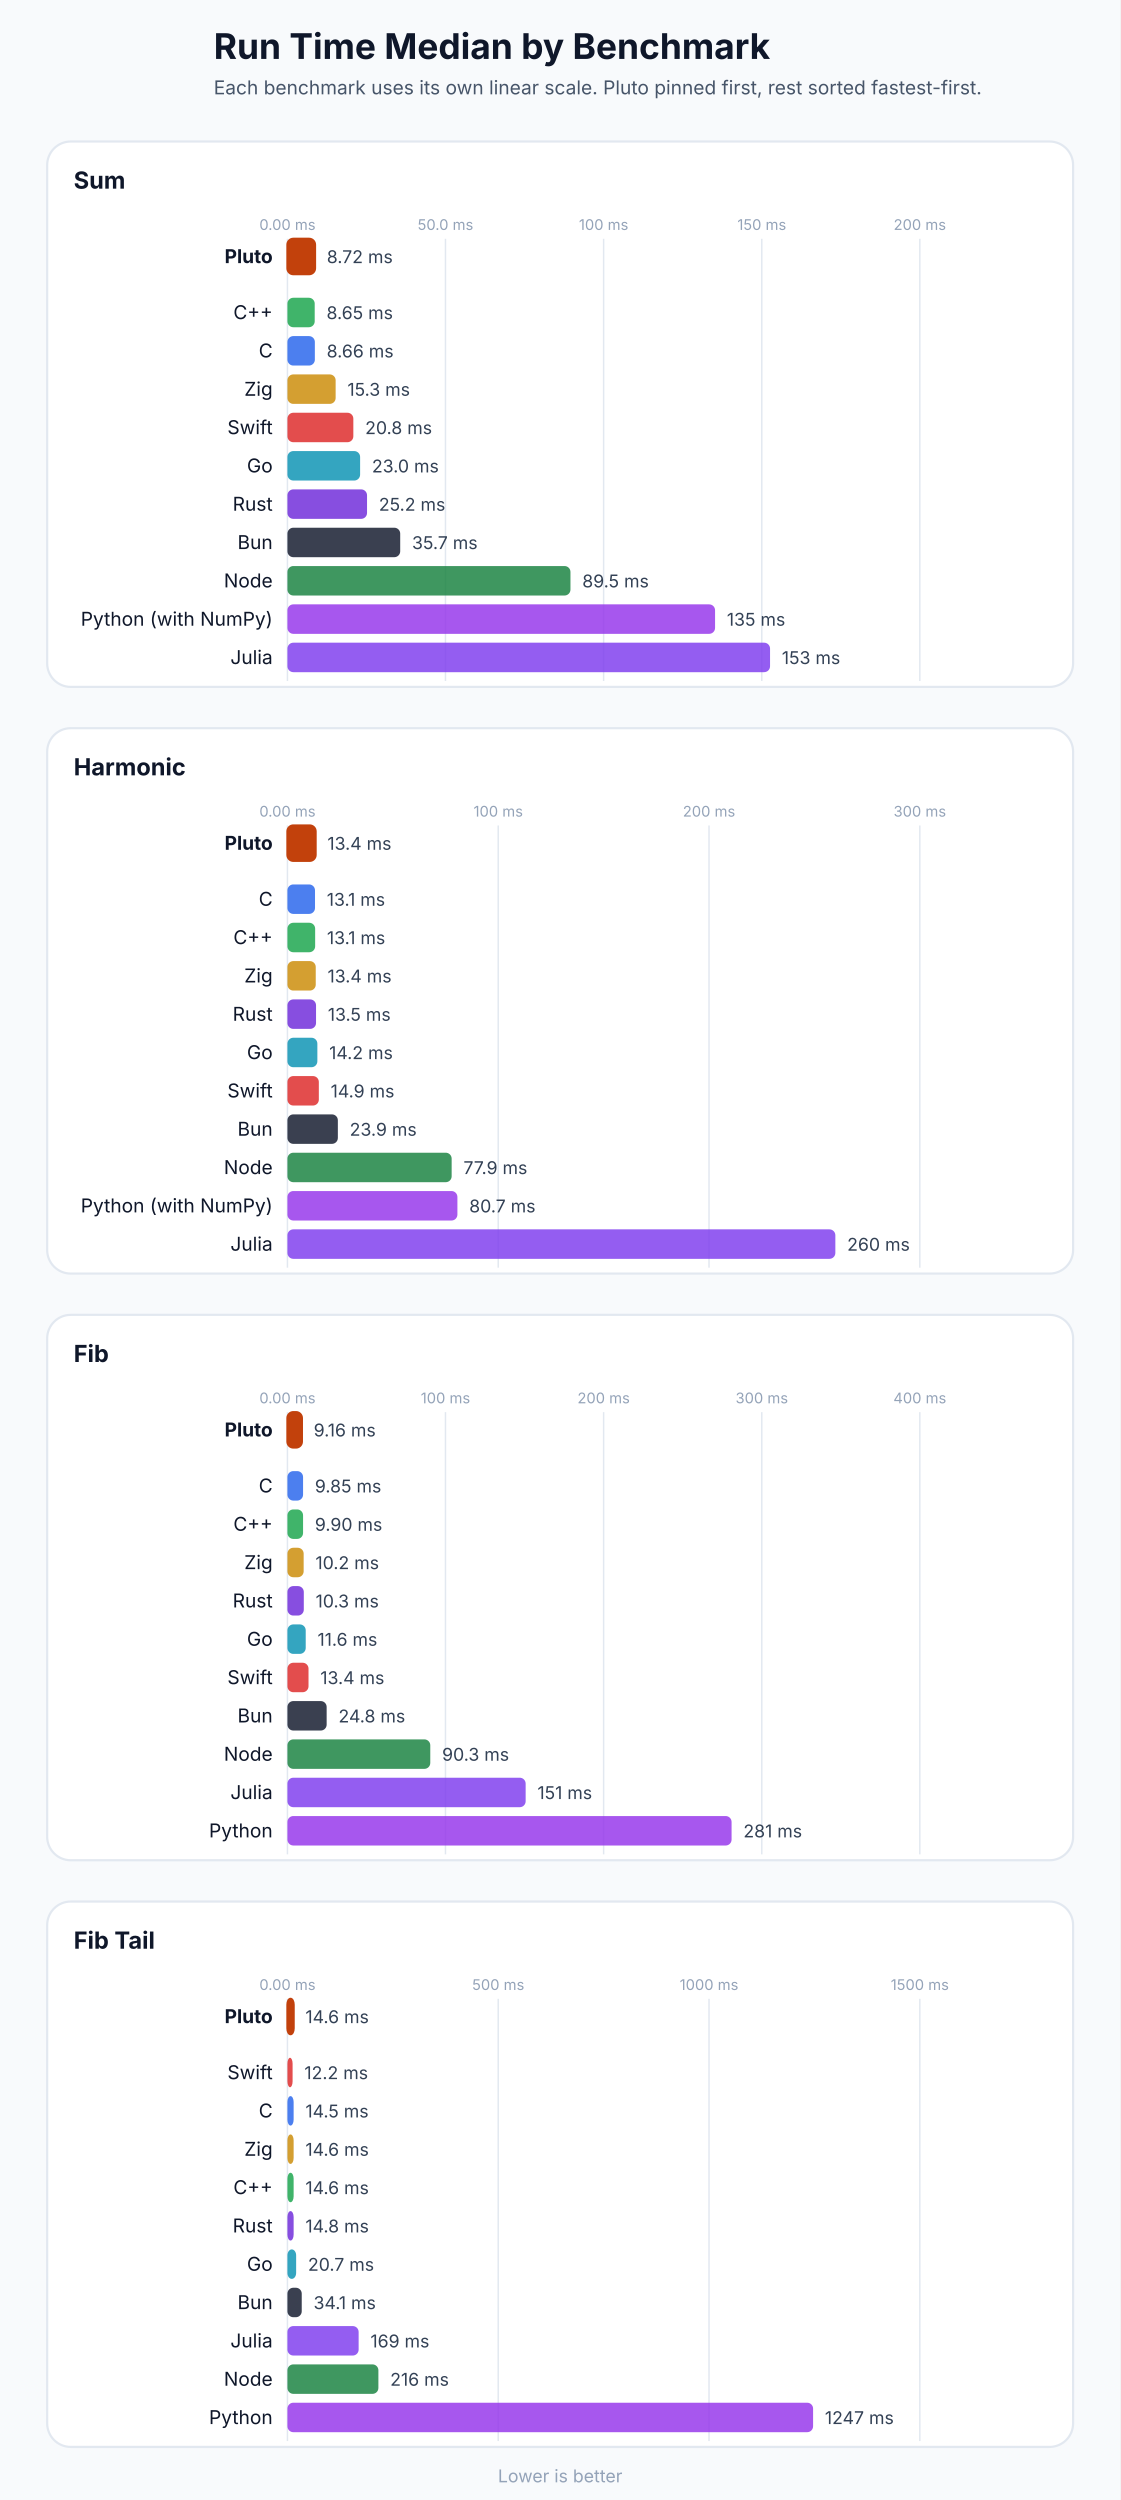
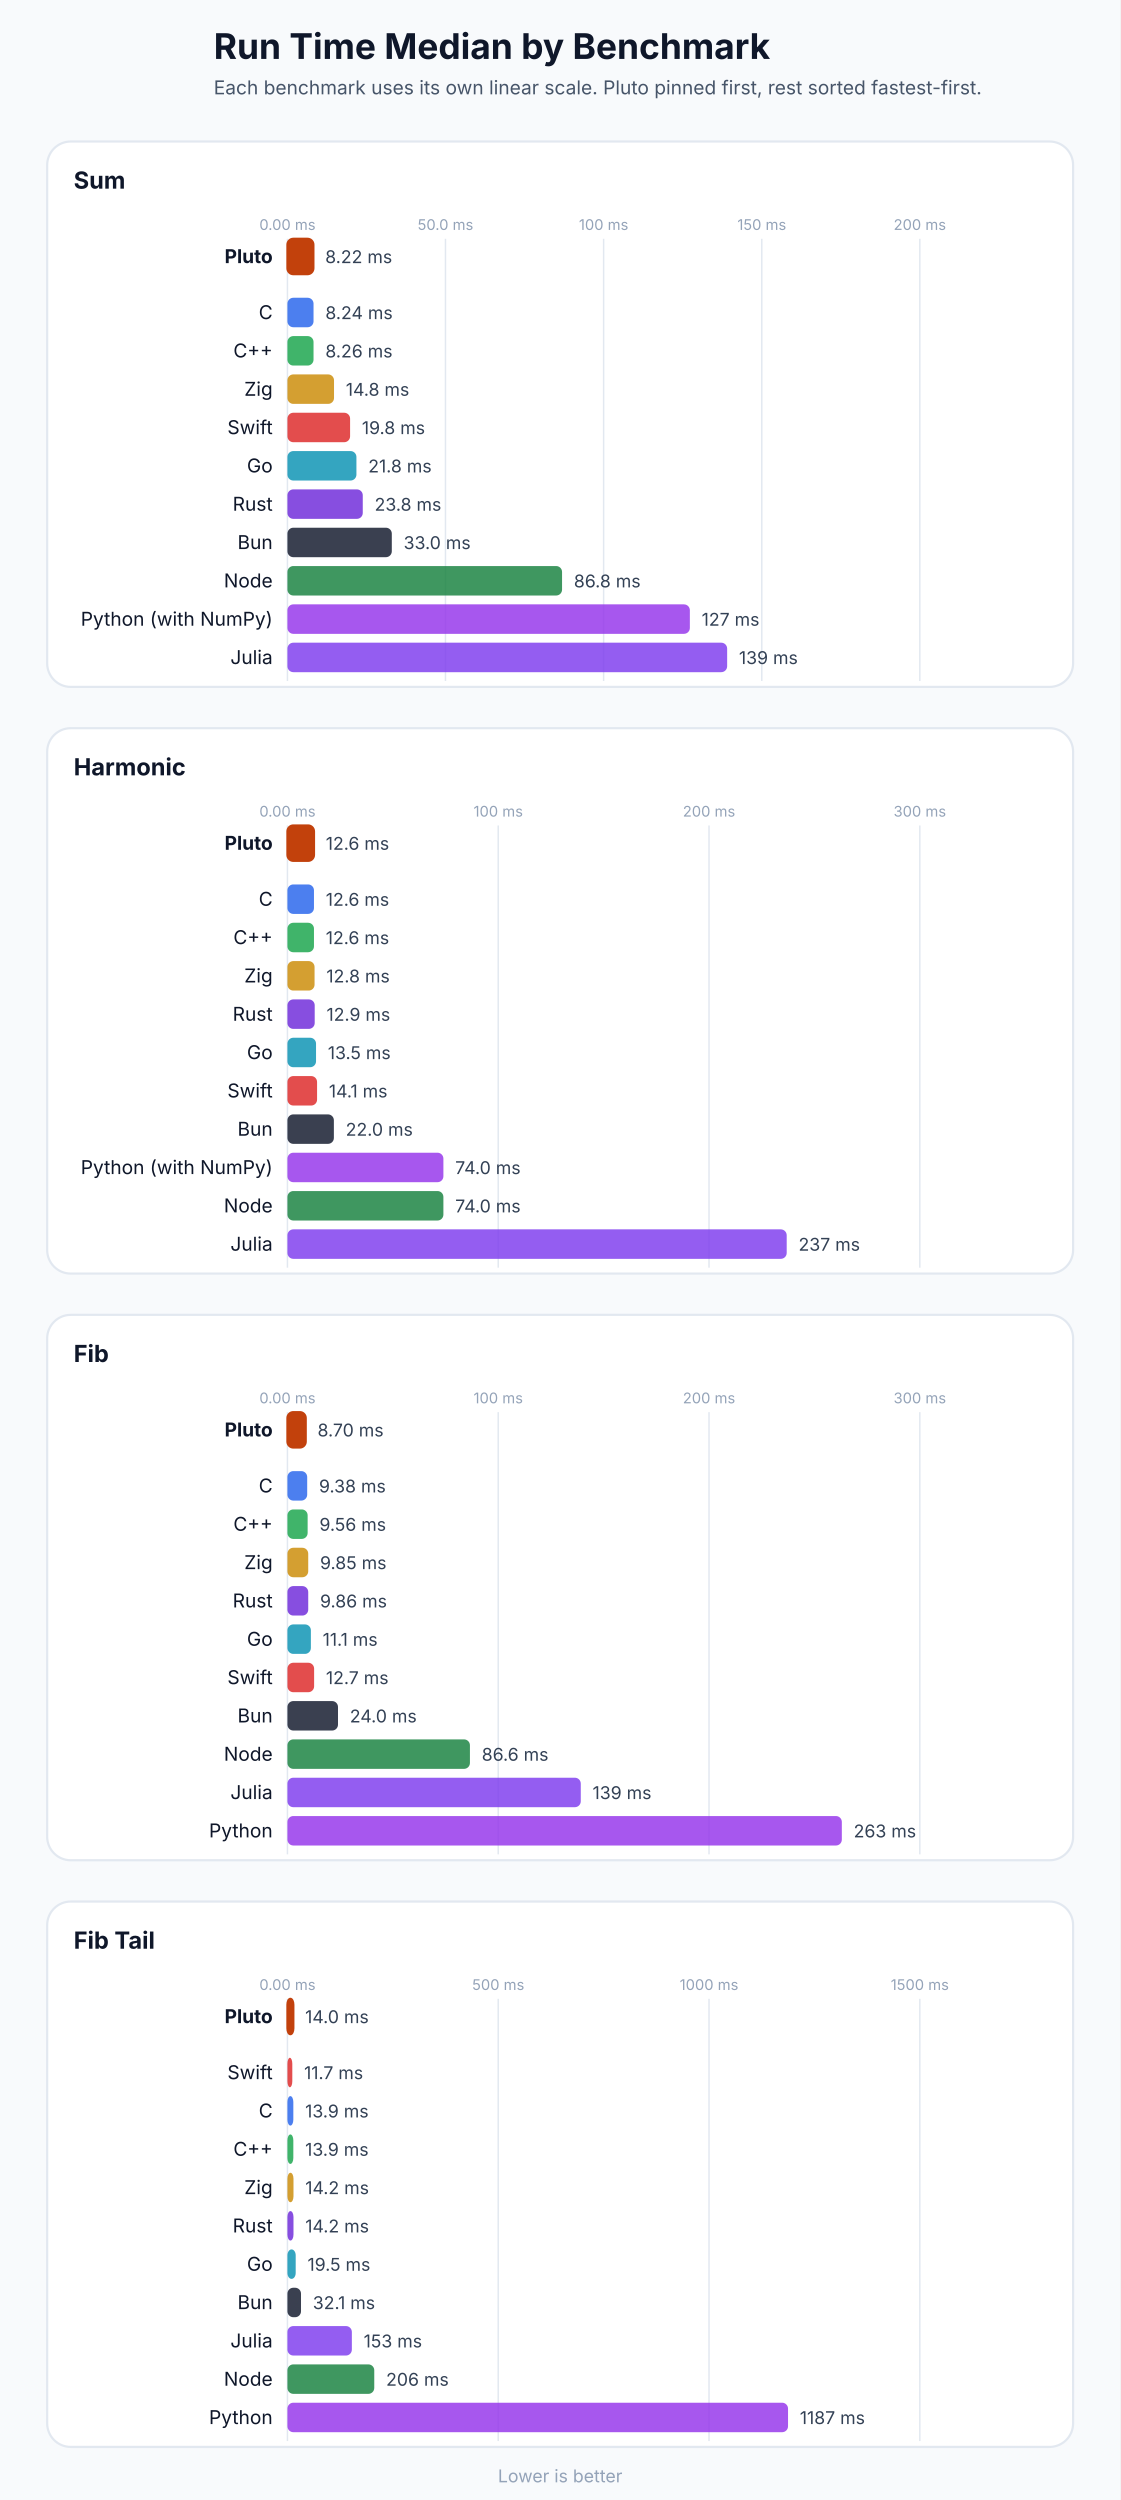
<svg xmlns="http://www.w3.org/2000/svg" width="760" height="1696" viewBox="0 0 760 1696" role="img" aria-labelledby="chart-title chart-desc">
  <rect width="760" height="1696" fill="#f8fafc" />
  <text x="145" y="40" fill="#0f172a" font-size="24" font-weight="700" font-family="ui-sans-serif, system-ui, -apple-system, BlinkMacSystemFont, sans-serif">Run Time Median by Benchmark</text>
  <text x="145" y="64" fill="#475569" font-size="13" font-family="ui-sans-serif, system-ui, -apple-system, BlinkMacSystemFont, sans-serif">Each benchmark uses its own linear scale. Pluto pinned first, rest sorted fastest-first.</text>
  <rect x="32" y="96" width="696" height="370" rx="16" fill="#ffffff" stroke="#e2e8f0" stroke-width="1.5" />
  <text x="50" y="128" fill="#0f172a" font-size="16" font-weight="700" font-family="ui-sans-serif, system-ui, -apple-system, BlinkMacSystemFont, sans-serif">Sum</text>
  <line x1="195.0" y1="162" x2="195.0" y2="462" stroke="#e2e8f0" stroke-width="1" />
  <text x="195.0" y="156" text-anchor="middle" fill="#94a3b8" font-size="10" font-family="ui-sans-serif, system-ui, -apple-system, BlinkMacSystemFont, sans-serif">0.00 ms</text>
  <line x1="302.2" y1="162" x2="302.2" y2="462" stroke="#e2e8f0" stroke-width="1" />
  <text x="302.2" y="156" text-anchor="middle" fill="#94a3b8" font-size="10" font-family="ui-sans-serif, system-ui, -apple-system, BlinkMacSystemFont, sans-serif">50.0 ms</text>
  <line x1="409.5" y1="162" x2="409.5" y2="462" stroke="#e2e8f0" stroke-width="1" />
  <text x="409.5" y="156" text-anchor="middle" fill="#94a3b8" font-size="10" font-family="ui-sans-serif, system-ui, -apple-system, BlinkMacSystemFont, sans-serif">100 ms</text>
  <line x1="516.8" y1="162" x2="516.8" y2="462" stroke="#e2e8f0" stroke-width="1" />
  <text x="516.8" y="156" text-anchor="middle" fill="#94a3b8" font-size="10" font-family="ui-sans-serif, system-ui, -apple-system, BlinkMacSystemFont, sans-serif">150 ms</text>
  <line x1="624.0" y1="162" x2="624.0" y2="462" stroke="#e2e8f0" stroke-width="1" />
  <text x="624.0" y="156" text-anchor="middle" fill="#94a3b8" font-size="10" font-family="ui-sans-serif, system-ui, -apple-system, BlinkMacSystemFont, sans-serif">200 ms</text>
  <text x="185" y="178.5" text-anchor="end" fill="#0f172a" font-size="13" font-weight="700" font-family="ui-sans-serif, system-ui, -apple-system, BlinkMacSystemFont, sans-serif">Pluto</text>
-   <rect x="195" y="162" width="18.7" height="24" rx="4" fill="#c2410c" fill-opacity="1.0" stroke="#c2410c" stroke-width="1.5" />
-   <text x="221.7" y="178.5" text-anchor="start" fill="#334155" font-size="12" font-family="ui-sans-serif, system-ui, -apple-system, BlinkMacSystemFont, sans-serif">8.72 ms</text>
-   <text x="185" y="216.5" text-anchor="end" fill="#0f172a" font-size="13" font-weight="400" font-family="ui-sans-serif, system-ui, -apple-system, BlinkMacSystemFont, sans-serif">C++</text>
-   <rect x="195" y="202" width="18.5" height="20" rx="4" fill="#16a34a" fill-opacity="0.82" />
-   <text x="221.5" y="216.5" text-anchor="start" fill="#334155" font-size="12" font-family="ui-sans-serif, system-ui, -apple-system, BlinkMacSystemFont, sans-serif">8.65 ms</text>
-   <text x="185" y="242.5" text-anchor="end" fill="#0f172a" font-size="13" font-weight="400" font-family="ui-sans-serif, system-ui, -apple-system, BlinkMacSystemFont, sans-serif">C</text>
-   <rect x="195" y="228" width="18.6" height="20" rx="4" fill="#2563eb" fill-opacity="0.82" />
-   <text x="221.6" y="242.5" text-anchor="start" fill="#334155" font-size="12" font-family="ui-sans-serif, system-ui, -apple-system, BlinkMacSystemFont, sans-serif">8.66 ms</text>
+   <rect x="195" y="162" width="17.6" height="24" rx="4" fill="#c2410c" fill-opacity="1.0" stroke="#c2410c" stroke-width="1.5" />
+   <text x="220.6" y="178.5" text-anchor="start" fill="#334155" font-size="12" font-family="ui-sans-serif, system-ui, -apple-system, BlinkMacSystemFont, sans-serif">8.22 ms</text>
+   <text x="185" y="216.5" text-anchor="end" fill="#0f172a" font-size="13" font-weight="400" font-family="ui-sans-serif, system-ui, -apple-system, BlinkMacSystemFont, sans-serif">C</text>
+   <rect x="195" y="202" width="17.7" height="20" rx="4" fill="#2563eb" fill-opacity="0.82" />
+   <text x="220.7" y="216.5" text-anchor="start" fill="#334155" font-size="12" font-family="ui-sans-serif, system-ui, -apple-system, BlinkMacSystemFont, sans-serif">8.24 ms</text>
+   <text x="185" y="242.5" text-anchor="end" fill="#0f172a" font-size="13" font-weight="400" font-family="ui-sans-serif, system-ui, -apple-system, BlinkMacSystemFont, sans-serif">C++</text>
+   <rect x="195" y="228" width="17.7" height="20" rx="4" fill="#16a34a" fill-opacity="0.82" />
+   <text x="220.7" y="242.5" text-anchor="start" fill="#334155" font-size="12" font-family="ui-sans-serif, system-ui, -apple-system, BlinkMacSystemFont, sans-serif">8.26 ms</text>
  <text x="185" y="268.5" text-anchor="end" fill="#0f172a" font-size="13" font-weight="400" font-family="ui-sans-serif, system-ui, -apple-system, BlinkMacSystemFont, sans-serif">Zig</text>
-   <rect x="195" y="254" width="32.7" height="20" rx="4" fill="#ca8a04" fill-opacity="0.82" />
-   <text x="235.7" y="268.5" text-anchor="start" fill="#334155" font-size="12" font-family="ui-sans-serif, system-ui, -apple-system, BlinkMacSystemFont, sans-serif">15.3 ms</text>
+   <rect x="195" y="254" width="31.6" height="20" rx="4" fill="#ca8a04" fill-opacity="0.82" />
+   <text x="234.6" y="268.5" text-anchor="start" fill="#334155" font-size="12" font-family="ui-sans-serif, system-ui, -apple-system, BlinkMacSystemFont, sans-serif">14.8 ms</text>
  <text x="185" y="294.5" text-anchor="end" fill="#0f172a" font-size="13" font-weight="400" font-family="ui-sans-serif, system-ui, -apple-system, BlinkMacSystemFont, sans-serif">Swift</text>
-   <rect x="195" y="280" width="44.7" height="20" rx="4" fill="#dc2626" fill-opacity="0.82" />
-   <text x="247.7" y="294.5" text-anchor="start" fill="#334155" font-size="12" font-family="ui-sans-serif, system-ui, -apple-system, BlinkMacSystemFont, sans-serif">20.8 ms</text>
+   <rect x="195" y="280" width="42.5" height="20" rx="4" fill="#dc2626" fill-opacity="0.82" />
+   <text x="245.5" y="294.5" text-anchor="start" fill="#334155" font-size="12" font-family="ui-sans-serif, system-ui, -apple-system, BlinkMacSystemFont, sans-serif">19.8 ms</text>
  <text x="185" y="320.5" text-anchor="end" fill="#0f172a" font-size="13" font-weight="400" font-family="ui-sans-serif, system-ui, -apple-system, BlinkMacSystemFont, sans-serif">Go</text>
-   <rect x="195" y="306" width="49.3" height="20" rx="4" fill="#0891b2" fill-opacity="0.82" />
-   <text x="252.3" y="320.5" text-anchor="start" fill="#334155" font-size="12" font-family="ui-sans-serif, system-ui, -apple-system, BlinkMacSystemFont, sans-serif">23.0 ms</text>
+   <rect x="195" y="306" width="46.8" height="20" rx="4" fill="#0891b2" fill-opacity="0.82" />
+   <text x="249.8" y="320.5" text-anchor="start" fill="#334155" font-size="12" font-family="ui-sans-serif, system-ui, -apple-system, BlinkMacSystemFont, sans-serif">21.8 ms</text>
  <text x="185" y="346.5" text-anchor="end" fill="#0f172a" font-size="13" font-weight="400" font-family="ui-sans-serif, system-ui, -apple-system, BlinkMacSystemFont, sans-serif">Rust</text>
-   <rect x="195" y="332" width="54.0" height="20" rx="4" fill="#6d28d9" fill-opacity="0.82" />
-   <text x="257.0" y="346.5" text-anchor="start" fill="#334155" font-size="12" font-family="ui-sans-serif, system-ui, -apple-system, BlinkMacSystemFont, sans-serif">25.2 ms</text>
+   <rect x="195" y="332" width="51.1" height="20" rx="4" fill="#6d28d9" fill-opacity="0.82" />
+   <text x="254.1" y="346.5" text-anchor="start" fill="#334155" font-size="12" font-family="ui-sans-serif, system-ui, -apple-system, BlinkMacSystemFont, sans-serif">23.8 ms</text>
  <text x="185" y="372.5" text-anchor="end" fill="#0f172a" font-size="13" font-weight="400" font-family="ui-sans-serif, system-ui, -apple-system, BlinkMacSystemFont, sans-serif">Bun</text>
-   <rect x="195" y="358" width="76.5" height="20" rx="4" fill="#0f172a" fill-opacity="0.82" />
-   <text x="279.5" y="372.5" text-anchor="start" fill="#334155" font-size="12" font-family="ui-sans-serif, system-ui, -apple-system, BlinkMacSystemFont, sans-serif">35.7 ms</text>
+   <rect x="195" y="358" width="70.8" height="20" rx="4" fill="#0f172a" fill-opacity="0.82" />
+   <text x="273.8" y="372.5" text-anchor="start" fill="#334155" font-size="12" font-family="ui-sans-serif, system-ui, -apple-system, BlinkMacSystemFont, sans-serif">33.0 ms</text>
  <text x="185" y="398.5" text-anchor="end" fill="#0f172a" font-size="13" font-weight="400" font-family="ui-sans-serif, system-ui, -apple-system, BlinkMacSystemFont, sans-serif">Node</text>
-   <rect x="195" y="384" width="192.0" height="20" rx="4" fill="#15803d" fill-opacity="0.82" />
-   <text x="395.0" y="398.5" text-anchor="start" fill="#334155" font-size="12" font-family="ui-sans-serif, system-ui, -apple-system, BlinkMacSystemFont, sans-serif">89.5 ms</text>
+   <rect x="195" y="384" width="186.3" height="20" rx="4" fill="#15803d" fill-opacity="0.82" />
+   <text x="389.3" y="398.5" text-anchor="start" fill="#334155" font-size="12" font-family="ui-sans-serif, system-ui, -apple-system, BlinkMacSystemFont, sans-serif">86.8 ms</text>
  <text x="185" y="424.5" text-anchor="end" fill="#0f172a" font-size="13" font-weight="400" font-family="ui-sans-serif, system-ui, -apple-system, BlinkMacSystemFont, sans-serif">Python (with NumPy)</text>
-   <rect x="195" y="410" width="290.1" height="20" rx="4" fill="#9333ea" fill-opacity="0.82" />
-   <text x="493.1" y="424.5" text-anchor="start" fill="#334155" font-size="12" font-family="ui-sans-serif, system-ui, -apple-system, BlinkMacSystemFont, sans-serif">135 ms</text>
+   <rect x="195" y="410" width="273.0" height="20" rx="4" fill="#9333ea" fill-opacity="0.82" />
+   <text x="476.0" y="424.5" text-anchor="start" fill="#334155" font-size="12" font-family="ui-sans-serif, system-ui, -apple-system, BlinkMacSystemFont, sans-serif">127 ms</text>
  <text x="185" y="450.5" text-anchor="end" fill="#0f172a" font-size="13" font-weight="400" font-family="ui-sans-serif, system-ui, -apple-system, BlinkMacSystemFont, sans-serif">Julia</text>
-   <rect x="195" y="436" width="327.4" height="20" rx="4" fill="#7c3aed" fill-opacity="0.82" />
-   <text x="530.4" y="450.5" text-anchor="start" fill="#334155" font-size="12" font-family="ui-sans-serif, system-ui, -apple-system, BlinkMacSystemFont, sans-serif">153 ms</text>
+   <rect x="195" y="436" width="298.3" height="20" rx="4" fill="#7c3aed" fill-opacity="0.82" />
+   <text x="501.3" y="450.5" text-anchor="start" fill="#334155" font-size="12" font-family="ui-sans-serif, system-ui, -apple-system, BlinkMacSystemFont, sans-serif">139 ms</text>
  <rect x="32" y="494" width="696" height="370" rx="16" fill="#ffffff" stroke="#e2e8f0" stroke-width="1.5" />
  <text x="50" y="526" fill="#0f172a" font-size="16" font-weight="700" font-family="ui-sans-serif, system-ui, -apple-system, BlinkMacSystemFont, sans-serif">Harmonic</text>
  <line x1="195.0" y1="560" x2="195.0" y2="860" stroke="#e2e8f0" stroke-width="1" />
  <text x="195.0" y="554" text-anchor="middle" fill="#94a3b8" font-size="10" font-family="ui-sans-serif, system-ui, -apple-system, BlinkMacSystemFont, sans-serif">0.00 ms</text>
  <line x1="338.0" y1="560" x2="338.0" y2="860" stroke="#e2e8f0" stroke-width="1" />
  <text x="338.0" y="554" text-anchor="middle" fill="#94a3b8" font-size="10" font-family="ui-sans-serif, system-ui, -apple-system, BlinkMacSystemFont, sans-serif">100 ms</text>
  <line x1="481.0" y1="560" x2="481.0" y2="860" stroke="#e2e8f0" stroke-width="1" />
  <text x="481.0" y="554" text-anchor="middle" fill="#94a3b8" font-size="10" font-family="ui-sans-serif, system-ui, -apple-system, BlinkMacSystemFont, sans-serif">200 ms</text>
  <line x1="624.0" y1="560" x2="624.0" y2="860" stroke="#e2e8f0" stroke-width="1" />
  <text x="624.0" y="554" text-anchor="middle" fill="#94a3b8" font-size="10" font-family="ui-sans-serif, system-ui, -apple-system, BlinkMacSystemFont, sans-serif">300 ms</text>
  <text x="185" y="576.5" text-anchor="end" fill="#0f172a" font-size="13" font-weight="700" font-family="ui-sans-serif, system-ui, -apple-system, BlinkMacSystemFont, sans-serif">Pluto</text>
-   <rect x="195" y="560" width="19.1" height="24" rx="4" fill="#c2410c" fill-opacity="1.0" stroke="#c2410c" stroke-width="1.5" />
-   <text x="222.1" y="576.5" text-anchor="start" fill="#334155" font-size="12" font-family="ui-sans-serif, system-ui, -apple-system, BlinkMacSystemFont, sans-serif">13.4 ms</text>
+   <rect x="195" y="560" width="18.0" height="24" rx="4" fill="#c2410c" fill-opacity="1.0" stroke="#c2410c" stroke-width="1.5" />
+   <text x="221.0" y="576.5" text-anchor="start" fill="#334155" font-size="12" font-family="ui-sans-serif, system-ui, -apple-system, BlinkMacSystemFont, sans-serif">12.6 ms</text>
  <text x="185" y="614.5" text-anchor="end" fill="#0f172a" font-size="13" font-weight="400" font-family="ui-sans-serif, system-ui, -apple-system, BlinkMacSystemFont, sans-serif">C</text>
-   <rect x="195" y="600" width="18.7" height="20" rx="4" fill="#2563eb" fill-opacity="0.82" />
-   <text x="221.7" y="614.5" text-anchor="start" fill="#334155" font-size="12" font-family="ui-sans-serif, system-ui, -apple-system, BlinkMacSystemFont, sans-serif">13.1 ms</text>
+   <rect x="195" y="600" width="18.0" height="20" rx="4" fill="#2563eb" fill-opacity="0.82" />
+   <text x="221.0" y="614.5" text-anchor="start" fill="#334155" font-size="12" font-family="ui-sans-serif, system-ui, -apple-system, BlinkMacSystemFont, sans-serif">12.6 ms</text>
  <text x="185" y="640.5" text-anchor="end" fill="#0f172a" font-size="13" font-weight="400" font-family="ui-sans-serif, system-ui, -apple-system, BlinkMacSystemFont, sans-serif">C++</text>
-   <rect x="195" y="626" width="18.8" height="20" rx="4" fill="#16a34a" fill-opacity="0.82" />
-   <text x="221.8" y="640.5" text-anchor="start" fill="#334155" font-size="12" font-family="ui-sans-serif, system-ui, -apple-system, BlinkMacSystemFont, sans-serif">13.1 ms</text>
+   <rect x="195" y="626" width="18.0" height="20" rx="4" fill="#16a34a" fill-opacity="0.82" />
+   <text x="221.0" y="640.5" text-anchor="start" fill="#334155" font-size="12" font-family="ui-sans-serif, system-ui, -apple-system, BlinkMacSystemFont, sans-serif">12.6 ms</text>
  <text x="185" y="666.5" text-anchor="end" fill="#0f172a" font-size="13" font-weight="400" font-family="ui-sans-serif, system-ui, -apple-system, BlinkMacSystemFont, sans-serif">Zig</text>
-   <rect x="195" y="652" width="19.2" height="20" rx="4" fill="#ca8a04" fill-opacity="0.82" />
-   <text x="222.2" y="666.5" text-anchor="start" fill="#334155" font-size="12" font-family="ui-sans-serif, system-ui, -apple-system, BlinkMacSystemFont, sans-serif">13.4 ms</text>
+   <rect x="195" y="652" width="18.4" height="20" rx="4" fill="#ca8a04" fill-opacity="0.82" />
+   <text x="221.4" y="666.5" text-anchor="start" fill="#334155" font-size="12" font-family="ui-sans-serif, system-ui, -apple-system, BlinkMacSystemFont, sans-serif">12.8 ms</text>
  <text x="185" y="692.5" text-anchor="end" fill="#0f172a" font-size="13" font-weight="400" font-family="ui-sans-serif, system-ui, -apple-system, BlinkMacSystemFont, sans-serif">Rust</text>
-   <rect x="195" y="678" width="19.4" height="20" rx="4" fill="#6d28d9" fill-opacity="0.82" />
-   <text x="222.4" y="692.5" text-anchor="start" fill="#334155" font-size="12" font-family="ui-sans-serif, system-ui, -apple-system, BlinkMacSystemFont, sans-serif">13.5 ms</text>
+   <rect x="195" y="678" width="18.5" height="20" rx="4" fill="#6d28d9" fill-opacity="0.82" />
+   <text x="221.5" y="692.5" text-anchor="start" fill="#334155" font-size="12" font-family="ui-sans-serif, system-ui, -apple-system, BlinkMacSystemFont, sans-serif">12.9 ms</text>
  <text x="185" y="718.5" text-anchor="end" fill="#0f172a" font-size="13" font-weight="400" font-family="ui-sans-serif, system-ui, -apple-system, BlinkMacSystemFont, sans-serif">Go</text>
-   <rect x="195" y="704" width="20.3" height="20" rx="4" fill="#0891b2" fill-opacity="0.82" />
-   <text x="223.3" y="718.5" text-anchor="start" fill="#334155" font-size="12" font-family="ui-sans-serif, system-ui, -apple-system, BlinkMacSystemFont, sans-serif">14.2 ms</text>
+   <rect x="195" y="704" width="19.4" height="20" rx="4" fill="#0891b2" fill-opacity="0.82" />
+   <text x="222.4" y="718.5" text-anchor="start" fill="#334155" font-size="12" font-family="ui-sans-serif, system-ui, -apple-system, BlinkMacSystemFont, sans-serif">13.5 ms</text>
  <text x="185" y="744.5" text-anchor="end" fill="#0f172a" font-size="13" font-weight="400" font-family="ui-sans-serif, system-ui, -apple-system, BlinkMacSystemFont, sans-serif">Swift</text>
-   <rect x="195" y="730" width="21.3" height="20" rx="4" fill="#dc2626" fill-opacity="0.82" />
-   <text x="224.3" y="744.5" text-anchor="start" fill="#334155" font-size="12" font-family="ui-sans-serif, system-ui, -apple-system, BlinkMacSystemFont, sans-serif">14.9 ms</text>
+   <rect x="195" y="730" width="20.1" height="20" rx="4" fill="#dc2626" fill-opacity="0.82" />
+   <text x="223.1" y="744.5" text-anchor="start" fill="#334155" font-size="12" font-family="ui-sans-serif, system-ui, -apple-system, BlinkMacSystemFont, sans-serif">14.1 ms</text>
  <text x="185" y="770.5" text-anchor="end" fill="#0f172a" font-size="13" font-weight="400" font-family="ui-sans-serif, system-ui, -apple-system, BlinkMacSystemFont, sans-serif">Bun</text>
-   <rect x="195" y="756" width="34.2" height="20" rx="4" fill="#0f172a" fill-opacity="0.82" />
-   <text x="237.2" y="770.5" text-anchor="start" fill="#334155" font-size="12" font-family="ui-sans-serif, system-ui, -apple-system, BlinkMacSystemFont, sans-serif">23.9 ms</text>
-   <text x="185" y="796.5" text-anchor="end" fill="#0f172a" font-size="13" font-weight="400" font-family="ui-sans-serif, system-ui, -apple-system, BlinkMacSystemFont, sans-serif">Node</text>
-   <rect x="195" y="782" width="111.4" height="20" rx="4" fill="#15803d" fill-opacity="0.82" />
-   <text x="314.4" y="796.5" text-anchor="start" fill="#334155" font-size="12" font-family="ui-sans-serif, system-ui, -apple-system, BlinkMacSystemFont, sans-serif">77.9 ms</text>
-   <text x="185" y="822.5" text-anchor="end" fill="#0f172a" font-size="13" font-weight="400" font-family="ui-sans-serif, system-ui, -apple-system, BlinkMacSystemFont, sans-serif">Python (with NumPy)</text>
-   <rect x="195" y="808" width="115.3" height="20" rx="4" fill="#9333ea" fill-opacity="0.82" />
-   <text x="318.3" y="822.5" text-anchor="start" fill="#334155" font-size="12" font-family="ui-sans-serif, system-ui, -apple-system, BlinkMacSystemFont, sans-serif">80.7 ms</text>
+   <rect x="195" y="756" width="31.5" height="20" rx="4" fill="#0f172a" fill-opacity="0.82" />
+   <text x="234.5" y="770.5" text-anchor="start" fill="#334155" font-size="12" font-family="ui-sans-serif, system-ui, -apple-system, BlinkMacSystemFont, sans-serif">22.0 ms</text>
+   <text x="185" y="796.5" text-anchor="end" fill="#0f172a" font-size="13" font-weight="400" font-family="ui-sans-serif, system-ui, -apple-system, BlinkMacSystemFont, sans-serif">Python (with NumPy)</text>
+   <rect x="195" y="782" width="105.8" height="20" rx="4" fill="#9333ea" fill-opacity="0.82" />
+   <text x="308.8" y="796.5" text-anchor="start" fill="#334155" font-size="12" font-family="ui-sans-serif, system-ui, -apple-system, BlinkMacSystemFont, sans-serif">74.0 ms</text>
+   <text x="185" y="822.5" text-anchor="end" fill="#0f172a" font-size="13" font-weight="400" font-family="ui-sans-serif, system-ui, -apple-system, BlinkMacSystemFont, sans-serif">Node</text>
+   <rect x="195" y="808" width="105.8" height="20" rx="4" fill="#15803d" fill-opacity="0.82" />
+   <text x="308.8" y="822.5" text-anchor="start" fill="#334155" font-size="12" font-family="ui-sans-serif, system-ui, -apple-system, BlinkMacSystemFont, sans-serif">74.0 ms</text>
  <text x="185" y="848.5" text-anchor="end" fill="#0f172a" font-size="13" font-weight="400" font-family="ui-sans-serif, system-ui, -apple-system, BlinkMacSystemFont, sans-serif">Julia</text>
-   <rect x="195" y="834" width="371.7" height="20" rx="4" fill="#7c3aed" fill-opacity="0.82" />
-   <text x="574.7" y="848.5" text-anchor="start" fill="#334155" font-size="12" font-family="ui-sans-serif, system-ui, -apple-system, BlinkMacSystemFont, sans-serif">260 ms</text>
+   <rect x="195" y="834" width="338.7" height="20" rx="4" fill="#7c3aed" fill-opacity="0.82" />
+   <text x="541.7" y="848.5" text-anchor="start" fill="#334155" font-size="12" font-family="ui-sans-serif, system-ui, -apple-system, BlinkMacSystemFont, sans-serif">237 ms</text>
  <rect x="32" y="892" width="696" height="370" rx="16" fill="#ffffff" stroke="#e2e8f0" stroke-width="1.5" />
  <text x="50" y="924" fill="#0f172a" font-size="16" font-weight="700" font-family="ui-sans-serif, system-ui, -apple-system, BlinkMacSystemFont, sans-serif">Fib</text>
  <line x1="195.0" y1="958" x2="195.0" y2="1258" stroke="#e2e8f0" stroke-width="1" />
  <text x="195.0" y="952" text-anchor="middle" fill="#94a3b8" font-size="10" font-family="ui-sans-serif, system-ui, -apple-system, BlinkMacSystemFont, sans-serif">0.00 ms</text>
-   <line x1="302.2" y1="958" x2="302.2" y2="1258" stroke="#e2e8f0" stroke-width="1" />
-   <text x="302.2" y="952" text-anchor="middle" fill="#94a3b8" font-size="10" font-family="ui-sans-serif, system-ui, -apple-system, BlinkMacSystemFont, sans-serif">100 ms</text>
-   <line x1="409.5" y1="958" x2="409.5" y2="1258" stroke="#e2e8f0" stroke-width="1" />
-   <text x="409.5" y="952" text-anchor="middle" fill="#94a3b8" font-size="10" font-family="ui-sans-serif, system-ui, -apple-system, BlinkMacSystemFont, sans-serif">200 ms</text>
-   <line x1="516.8" y1="958" x2="516.8" y2="1258" stroke="#e2e8f0" stroke-width="1" />
-   <text x="516.8" y="952" text-anchor="middle" fill="#94a3b8" font-size="10" font-family="ui-sans-serif, system-ui, -apple-system, BlinkMacSystemFont, sans-serif">300 ms</text>
+   <line x1="338.0" y1="958" x2="338.0" y2="1258" stroke="#e2e8f0" stroke-width="1" />
+   <text x="338.0" y="952" text-anchor="middle" fill="#94a3b8" font-size="10" font-family="ui-sans-serif, system-ui, -apple-system, BlinkMacSystemFont, sans-serif">100 ms</text>
+   <line x1="481.0" y1="958" x2="481.0" y2="1258" stroke="#e2e8f0" stroke-width="1" />
+   <text x="481.0" y="952" text-anchor="middle" fill="#94a3b8" font-size="10" font-family="ui-sans-serif, system-ui, -apple-system, BlinkMacSystemFont, sans-serif">200 ms</text>
  <line x1="624.0" y1="958" x2="624.0" y2="1258" stroke="#e2e8f0" stroke-width="1" />
-   <text x="624.0" y="952" text-anchor="middle" fill="#94a3b8" font-size="10" font-family="ui-sans-serif, system-ui, -apple-system, BlinkMacSystemFont, sans-serif">400 ms</text>
+   <text x="624.0" y="952" text-anchor="middle" fill="#94a3b8" font-size="10" font-family="ui-sans-serif, system-ui, -apple-system, BlinkMacSystemFont, sans-serif">300 ms</text>
  <text x="185" y="974.5" text-anchor="end" fill="#0f172a" font-size="13" font-weight="700" font-family="ui-sans-serif, system-ui, -apple-system, BlinkMacSystemFont, sans-serif">Pluto</text>
-   <rect x="195" y="958" width="9.8" height="24" rx="4" fill="#c2410c" fill-opacity="1.0" stroke="#c2410c" stroke-width="1.5" />
-   <text x="212.8" y="974.5" text-anchor="start" fill="#334155" font-size="12" font-family="ui-sans-serif, system-ui, -apple-system, BlinkMacSystemFont, sans-serif">9.16 ms</text>
+   <rect x="195" y="958" width="12.4" height="24" rx="4" fill="#c2410c" fill-opacity="1.0" stroke="#c2410c" stroke-width="1.5" />
+   <text x="215.4" y="974.5" text-anchor="start" fill="#334155" font-size="12" font-family="ui-sans-serif, system-ui, -apple-system, BlinkMacSystemFont, sans-serif">8.70 ms</text>
  <text x="185" y="1012.5" text-anchor="end" fill="#0f172a" font-size="13" font-weight="400" font-family="ui-sans-serif, system-ui, -apple-system, BlinkMacSystemFont, sans-serif">C</text>
-   <rect x="195" y="998" width="10.6" height="20" rx="4" fill="#2563eb" fill-opacity="0.82" />
-   <text x="213.6" y="1012.5" text-anchor="start" fill="#334155" font-size="12" font-family="ui-sans-serif, system-ui, -apple-system, BlinkMacSystemFont, sans-serif">9.85 ms</text>
+   <rect x="195" y="998" width="13.4" height="20" rx="4" fill="#2563eb" fill-opacity="0.82" />
+   <text x="216.4" y="1012.5" text-anchor="start" fill="#334155" font-size="12" font-family="ui-sans-serif, system-ui, -apple-system, BlinkMacSystemFont, sans-serif">9.38 ms</text>
  <text x="185" y="1038.5" text-anchor="end" fill="#0f172a" font-size="13" font-weight="400" font-family="ui-sans-serif, system-ui, -apple-system, BlinkMacSystemFont, sans-serif">C++</text>
-   <rect x="195" y="1024" width="10.6" height="20" rx="4" fill="#16a34a" fill-opacity="0.82" />
-   <text x="213.6" y="1038.5" text-anchor="start" fill="#334155" font-size="12" font-family="ui-sans-serif, system-ui, -apple-system, BlinkMacSystemFont, sans-serif">9.90 ms</text>
+   <rect x="195" y="1024" width="13.7" height="20" rx="4" fill="#16a34a" fill-opacity="0.82" />
+   <text x="216.7" y="1038.5" text-anchor="start" fill="#334155" font-size="12" font-family="ui-sans-serif, system-ui, -apple-system, BlinkMacSystemFont, sans-serif">9.56 ms</text>
  <text x="185" y="1064.5" text-anchor="end" fill="#0f172a" font-size="13" font-weight="400" font-family="ui-sans-serif, system-ui, -apple-system, BlinkMacSystemFont, sans-serif">Zig</text>
-   <rect x="195" y="1050" width="11.0" height="20" rx="4" fill="#ca8a04" fill-opacity="0.82" />
-   <text x="214.0" y="1064.5" text-anchor="start" fill="#334155" font-size="12" font-family="ui-sans-serif, system-ui, -apple-system, BlinkMacSystemFont, sans-serif">10.2 ms</text>
+   <rect x="195" y="1050" width="14.1" height="20" rx="4" fill="#ca8a04" fill-opacity="0.82" />
+   <text x="217.1" y="1064.5" text-anchor="start" fill="#334155" font-size="12" font-family="ui-sans-serif, system-ui, -apple-system, BlinkMacSystemFont, sans-serif">9.85 ms</text>
  <text x="185" y="1090.5" text-anchor="end" fill="#0f172a" font-size="13" font-weight="400" font-family="ui-sans-serif, system-ui, -apple-system, BlinkMacSystemFont, sans-serif">Rust</text>
-   <rect x="195" y="1076" width="11.1" height="20" rx="4" fill="#6d28d9" fill-opacity="0.82" />
-   <text x="214.1" y="1090.5" text-anchor="start" fill="#334155" font-size="12" font-family="ui-sans-serif, system-ui, -apple-system, BlinkMacSystemFont, sans-serif">10.3 ms</text>
+   <rect x="195" y="1076" width="14.1" height="20" rx="4" fill="#6d28d9" fill-opacity="0.82" />
+   <text x="217.1" y="1090.5" text-anchor="start" fill="#334155" font-size="12" font-family="ui-sans-serif, system-ui, -apple-system, BlinkMacSystemFont, sans-serif">9.86 ms</text>
  <text x="185" y="1116.5" text-anchor="end" fill="#0f172a" font-size="13" font-weight="400" font-family="ui-sans-serif, system-ui, -apple-system, BlinkMacSystemFont, sans-serif">Go</text>
-   <rect x="195" y="1102" width="12.4" height="20" rx="4" fill="#0891b2" fill-opacity="0.82" />
-   <text x="215.4" y="1116.5" text-anchor="start" fill="#334155" font-size="12" font-family="ui-sans-serif, system-ui, -apple-system, BlinkMacSystemFont, sans-serif">11.6 ms</text>
+   <rect x="195" y="1102" width="15.9" height="20" rx="4" fill="#0891b2" fill-opacity="0.82" />
+   <text x="218.9" y="1116.5" text-anchor="start" fill="#334155" font-size="12" font-family="ui-sans-serif, system-ui, -apple-system, BlinkMacSystemFont, sans-serif">11.1 ms</text>
  <text x="185" y="1142.5" text-anchor="end" fill="#0f172a" font-size="13" font-weight="400" font-family="ui-sans-serif, system-ui, -apple-system, BlinkMacSystemFont, sans-serif">Swift</text>
-   <rect x="195" y="1128" width="14.3" height="20" rx="4" fill="#dc2626" fill-opacity="0.82" />
-   <text x="217.3" y="1142.5" text-anchor="start" fill="#334155" font-size="12" font-family="ui-sans-serif, system-ui, -apple-system, BlinkMacSystemFont, sans-serif">13.4 ms</text>
+   <rect x="195" y="1128" width="18.1" height="20" rx="4" fill="#dc2626" fill-opacity="0.82" />
+   <text x="221.1" y="1142.5" text-anchor="start" fill="#334155" font-size="12" font-family="ui-sans-serif, system-ui, -apple-system, BlinkMacSystemFont, sans-serif">12.7 ms</text>
  <text x="185" y="1168.5" text-anchor="end" fill="#0f172a" font-size="13" font-weight="400" font-family="ui-sans-serif, system-ui, -apple-system, BlinkMacSystemFont, sans-serif">Bun</text>
-   <rect x="195" y="1154" width="26.6" height="20" rx="4" fill="#0f172a" fill-opacity="0.82" />
-   <text x="229.6" y="1168.5" text-anchor="start" fill="#334155" font-size="12" font-family="ui-sans-serif, system-ui, -apple-system, BlinkMacSystemFont, sans-serif">24.8 ms</text>
+   <rect x="195" y="1154" width="34.3" height="20" rx="4" fill="#0f172a" fill-opacity="0.82" />
+   <text x="237.3" y="1168.5" text-anchor="start" fill="#334155" font-size="12" font-family="ui-sans-serif, system-ui, -apple-system, BlinkMacSystemFont, sans-serif">24.0 ms</text>
  <text x="185" y="1194.5" text-anchor="end" fill="#0f172a" font-size="13" font-weight="400" font-family="ui-sans-serif, system-ui, -apple-system, BlinkMacSystemFont, sans-serif">Node</text>
-   <rect x="195" y="1180" width="96.9" height="20" rx="4" fill="#15803d" fill-opacity="0.82" />
-   <text x="299.9" y="1194.5" text-anchor="start" fill="#334155" font-size="12" font-family="ui-sans-serif, system-ui, -apple-system, BlinkMacSystemFont, sans-serif">90.3 ms</text>
+   <rect x="195" y="1180" width="123.8" height="20" rx="4" fill="#15803d" fill-opacity="0.82" />
+   <text x="326.8" y="1194.5" text-anchor="start" fill="#334155" font-size="12" font-family="ui-sans-serif, system-ui, -apple-system, BlinkMacSystemFont, sans-serif">86.6 ms</text>
  <text x="185" y="1220.5" text-anchor="end" fill="#0f172a" font-size="13" font-weight="400" font-family="ui-sans-serif, system-ui, -apple-system, BlinkMacSystemFont, sans-serif">Julia</text>
-   <rect x="195" y="1206" width="161.6" height="20" rx="4" fill="#7c3aed" fill-opacity="0.82" />
-   <text x="364.6" y="1220.5" text-anchor="start" fill="#334155" font-size="12" font-family="ui-sans-serif, system-ui, -apple-system, BlinkMacSystemFont, sans-serif">151 ms</text>
+   <rect x="195" y="1206" width="199.0" height="20" rx="4" fill="#7c3aed" fill-opacity="0.82" />
+   <text x="402.0" y="1220.5" text-anchor="start" fill="#334155" font-size="12" font-family="ui-sans-serif, system-ui, -apple-system, BlinkMacSystemFont, sans-serif">139 ms</text>
  <text x="185" y="1246.5" text-anchor="end" fill="#0f172a" font-size="13" font-weight="400" font-family="ui-sans-serif, system-ui, -apple-system, BlinkMacSystemFont, sans-serif">Python</text>
-   <rect x="195" y="1232" width="301.3" height="20" rx="4" fill="#9333ea" fill-opacity="0.82" />
-   <text x="504.3" y="1246.5" text-anchor="start" fill="#334155" font-size="12" font-family="ui-sans-serif, system-ui, -apple-system, BlinkMacSystemFont, sans-serif">281 ms</text>
+   <rect x="195" y="1232" width="376.1" height="20" rx="4" fill="#9333ea" fill-opacity="0.82" />
+   <text x="579.1" y="1246.5" text-anchor="start" fill="#334155" font-size="12" font-family="ui-sans-serif, system-ui, -apple-system, BlinkMacSystemFont, sans-serif">263 ms</text>
  <rect x="32" y="1290" width="696" height="370" rx="16" fill="#ffffff" stroke="#e2e8f0" stroke-width="1.5" />
  <text x="50" y="1322" fill="#0f172a" font-size="16" font-weight="700" font-family="ui-sans-serif, system-ui, -apple-system, BlinkMacSystemFont, sans-serif">Fib Tail</text>
  <line x1="195.0" y1="1356" x2="195.0" y2="1656" stroke="#e2e8f0" stroke-width="1" />
  <text x="195.0" y="1350" text-anchor="middle" fill="#94a3b8" font-size="10" font-family="ui-sans-serif, system-ui, -apple-system, BlinkMacSystemFont, sans-serif">0.00 ms</text>
  <line x1="338.0" y1="1356" x2="338.0" y2="1656" stroke="#e2e8f0" stroke-width="1" />
  <text x="338.0" y="1350" text-anchor="middle" fill="#94a3b8" font-size="10" font-family="ui-sans-serif, system-ui, -apple-system, BlinkMacSystemFont, sans-serif">500 ms</text>
  <line x1="481.0" y1="1356" x2="481.0" y2="1656" stroke="#e2e8f0" stroke-width="1" />
  <text x="481.0" y="1350" text-anchor="middle" fill="#94a3b8" font-size="10" font-family="ui-sans-serif, system-ui, -apple-system, BlinkMacSystemFont, sans-serif">1000 ms</text>
  <line x1="624.0" y1="1356" x2="624.0" y2="1656" stroke="#e2e8f0" stroke-width="1" />
  <text x="624.0" y="1350" text-anchor="middle" fill="#94a3b8" font-size="10" font-family="ui-sans-serif, system-ui, -apple-system, BlinkMacSystemFont, sans-serif">1500 ms</text>
  <text x="185" y="1372.5" text-anchor="end" fill="#0f172a" font-size="13" font-weight="700" font-family="ui-sans-serif, system-ui, -apple-system, BlinkMacSystemFont, sans-serif">Pluto</text>
-   <rect x="195" y="1356" width="4.2" height="24" rx="4" fill="#c2410c" fill-opacity="1.0" stroke="#c2410c" stroke-width="1.5" />
-   <text x="207.2" y="1372.5" text-anchor="start" fill="#334155" font-size="12" font-family="ui-sans-serif, system-ui, -apple-system, BlinkMacSystemFont, sans-serif">14.6 ms</text>
+   <rect x="195" y="1356" width="4.0" height="24" rx="4" fill="#c2410c" fill-opacity="1.0" stroke="#c2410c" stroke-width="1.5" />
+   <text x="207.0" y="1372.5" text-anchor="start" fill="#334155" font-size="12" font-family="ui-sans-serif, system-ui, -apple-system, BlinkMacSystemFont, sans-serif">14.0 ms</text>
  <text x="185" y="1410.5" text-anchor="end" fill="#0f172a" font-size="13" font-weight="400" font-family="ui-sans-serif, system-ui, -apple-system, BlinkMacSystemFont, sans-serif">Swift</text>
-   <rect x="195" y="1396" width="3.5" height="20" rx="4" fill="#dc2626" fill-opacity="0.82" />
-   <text x="206.5" y="1410.5" text-anchor="start" fill="#334155" font-size="12" font-family="ui-sans-serif, system-ui, -apple-system, BlinkMacSystemFont, sans-serif">12.2 ms</text>
+   <rect x="195" y="1396" width="3.3" height="20" rx="4" fill="#dc2626" fill-opacity="0.82" />
+   <text x="206.3" y="1410.5" text-anchor="start" fill="#334155" font-size="12" font-family="ui-sans-serif, system-ui, -apple-system, BlinkMacSystemFont, sans-serif">11.7 ms</text>
  <text x="185" y="1436.5" text-anchor="end" fill="#0f172a" font-size="13" font-weight="400" font-family="ui-sans-serif, system-ui, -apple-system, BlinkMacSystemFont, sans-serif">C</text>
-   <rect x="195" y="1422" width="4.2" height="20" rx="4" fill="#2563eb" fill-opacity="0.82" />
-   <text x="207.2" y="1436.5" text-anchor="start" fill="#334155" font-size="12" font-family="ui-sans-serif, system-ui, -apple-system, BlinkMacSystemFont, sans-serif">14.5 ms</text>
-   <text x="185" y="1462.5" text-anchor="end" fill="#0f172a" font-size="13" font-weight="400" font-family="ui-sans-serif, system-ui, -apple-system, BlinkMacSystemFont, sans-serif">Zig</text>
-   <rect x="195" y="1448" width="4.2" height="20" rx="4" fill="#ca8a04" fill-opacity="0.82" />
-   <text x="207.2" y="1462.5" text-anchor="start" fill="#334155" font-size="12" font-family="ui-sans-serif, system-ui, -apple-system, BlinkMacSystemFont, sans-serif">14.6 ms</text>
-   <text x="185" y="1488.5" text-anchor="end" fill="#0f172a" font-size="13" font-weight="400" font-family="ui-sans-serif, system-ui, -apple-system, BlinkMacSystemFont, sans-serif">C++</text>
-   <rect x="195" y="1474" width="4.2" height="20" rx="4" fill="#16a34a" fill-opacity="0.82" />
-   <text x="207.2" y="1488.5" text-anchor="start" fill="#334155" font-size="12" font-family="ui-sans-serif, system-ui, -apple-system, BlinkMacSystemFont, sans-serif">14.6 ms</text>
+   <rect x="195" y="1422" width="4.0" height="20" rx="4" fill="#2563eb" fill-opacity="0.82" />
+   <text x="207.0" y="1436.5" text-anchor="start" fill="#334155" font-size="12" font-family="ui-sans-serif, system-ui, -apple-system, BlinkMacSystemFont, sans-serif">13.9 ms</text>
+   <text x="185" y="1462.5" text-anchor="end" fill="#0f172a" font-size="13" font-weight="400" font-family="ui-sans-serif, system-ui, -apple-system, BlinkMacSystemFont, sans-serif">C++</text>
+   <rect x="195" y="1448" width="4.0" height="20" rx="4" fill="#16a34a" fill-opacity="0.82" />
+   <text x="207.0" y="1462.5" text-anchor="start" fill="#334155" font-size="12" font-family="ui-sans-serif, system-ui, -apple-system, BlinkMacSystemFont, sans-serif">13.9 ms</text>
+   <text x="185" y="1488.5" text-anchor="end" fill="#0f172a" font-size="13" font-weight="400" font-family="ui-sans-serif, system-ui, -apple-system, BlinkMacSystemFont, sans-serif">Zig</text>
+   <rect x="195" y="1474" width="4.1" height="20" rx="4" fill="#ca8a04" fill-opacity="0.82" />
+   <text x="207.1" y="1488.5" text-anchor="start" fill="#334155" font-size="12" font-family="ui-sans-serif, system-ui, -apple-system, BlinkMacSystemFont, sans-serif">14.2 ms</text>
  <text x="185" y="1514.5" text-anchor="end" fill="#0f172a" font-size="13" font-weight="400" font-family="ui-sans-serif, system-ui, -apple-system, BlinkMacSystemFont, sans-serif">Rust</text>
-   <rect x="195" y="1500" width="4.2" height="20" rx="4" fill="#6d28d9" fill-opacity="0.82" />
-   <text x="207.2" y="1514.5" text-anchor="start" fill="#334155" font-size="12" font-family="ui-sans-serif, system-ui, -apple-system, BlinkMacSystemFont, sans-serif">14.8 ms</text>
+   <rect x="195" y="1500" width="4.1" height="20" rx="4" fill="#6d28d9" fill-opacity="0.82" />
+   <text x="207.1" y="1514.5" text-anchor="start" fill="#334155" font-size="12" font-family="ui-sans-serif, system-ui, -apple-system, BlinkMacSystemFont, sans-serif">14.2 ms</text>
  <text x="185" y="1540.5" text-anchor="end" fill="#0f172a" font-size="13" font-weight="400" font-family="ui-sans-serif, system-ui, -apple-system, BlinkMacSystemFont, sans-serif">Go</text>
-   <rect x="195" y="1526" width="5.9" height="20" rx="4" fill="#0891b2" fill-opacity="0.82" />
-   <text x="208.9" y="1540.5" text-anchor="start" fill="#334155" font-size="12" font-family="ui-sans-serif, system-ui, -apple-system, BlinkMacSystemFont, sans-serif">20.7 ms</text>
+   <rect x="195" y="1526" width="5.6" height="20" rx="4" fill="#0891b2" fill-opacity="0.82" />
+   <text x="208.6" y="1540.5" text-anchor="start" fill="#334155" font-size="12" font-family="ui-sans-serif, system-ui, -apple-system, BlinkMacSystemFont, sans-serif">19.5 ms</text>
  <text x="185" y="1566.5" text-anchor="end" fill="#0f172a" font-size="13" font-weight="400" font-family="ui-sans-serif, system-ui, -apple-system, BlinkMacSystemFont, sans-serif">Bun</text>
-   <rect x="195" y="1552" width="9.7" height="20" rx="4" fill="#0f172a" fill-opacity="0.82" />
-   <text x="212.7" y="1566.5" text-anchor="start" fill="#334155" font-size="12" font-family="ui-sans-serif, system-ui, -apple-system, BlinkMacSystemFont, sans-serif">34.1 ms</text>
+   <rect x="195" y="1552" width="9.2" height="20" rx="4" fill="#0f172a" fill-opacity="0.82" />
+   <text x="212.2" y="1566.5" text-anchor="start" fill="#334155" font-size="12" font-family="ui-sans-serif, system-ui, -apple-system, BlinkMacSystemFont, sans-serif">32.1 ms</text>
  <text x="185" y="1592.5" text-anchor="end" fill="#0f172a" font-size="13" font-weight="400" font-family="ui-sans-serif, system-ui, -apple-system, BlinkMacSystemFont, sans-serif">Julia</text>
-   <rect x="195" y="1578" width="48.3" height="20" rx="4" fill="#7c3aed" fill-opacity="0.82" />
-   <text x="251.3" y="1592.5" text-anchor="start" fill="#334155" font-size="12" font-family="ui-sans-serif, system-ui, -apple-system, BlinkMacSystemFont, sans-serif">169 ms</text>
+   <rect x="195" y="1578" width="43.7" height="20" rx="4" fill="#7c3aed" fill-opacity="0.82" />
+   <text x="246.7" y="1592.5" text-anchor="start" fill="#334155" font-size="12" font-family="ui-sans-serif, system-ui, -apple-system, BlinkMacSystemFont, sans-serif">153 ms</text>
  <text x="185" y="1618.5" text-anchor="end" fill="#0f172a" font-size="13" font-weight="400" font-family="ui-sans-serif, system-ui, -apple-system, BlinkMacSystemFont, sans-serif">Node</text>
-   <rect x="195" y="1604" width="61.7" height="20" rx="4" fill="#15803d" fill-opacity="0.82" />
-   <text x="264.7" y="1618.5" text-anchor="start" fill="#334155" font-size="12" font-family="ui-sans-serif, system-ui, -apple-system, BlinkMacSystemFont, sans-serif">216 ms</text>
+   <rect x="195" y="1604" width="58.9" height="20" rx="4" fill="#15803d" fill-opacity="0.82" />
+   <text x="261.9" y="1618.5" text-anchor="start" fill="#334155" font-size="12" font-family="ui-sans-serif, system-ui, -apple-system, BlinkMacSystemFont, sans-serif">206 ms</text>
  <text x="185" y="1644.5" text-anchor="end" fill="#0f172a" font-size="13" font-weight="400" font-family="ui-sans-serif, system-ui, -apple-system, BlinkMacSystemFont, sans-serif">Python</text>
-   <rect x="195" y="1630" width="356.6" height="20" rx="4" fill="#9333ea" fill-opacity="0.82" />
-   <text x="559.6" y="1644.5" text-anchor="start" fill="#334155" font-size="12" font-family="ui-sans-serif, system-ui, -apple-system, BlinkMacSystemFont, sans-serif">1247 ms</text>
+   <rect x="195" y="1630" width="339.6" height="20" rx="4" fill="#9333ea" fill-opacity="0.82" />
+   <text x="542.6" y="1644.5" text-anchor="start" fill="#334155" font-size="12" font-family="ui-sans-serif, system-ui, -apple-system, BlinkMacSystemFont, sans-serif">1187 ms</text>
  <text x="380.0" y="1684" text-anchor="middle" fill="#94a3b8" font-size="12" font-family="ui-sans-serif, system-ui, -apple-system, BlinkMacSystemFont, sans-serif">Lower is better</text>
</svg>
